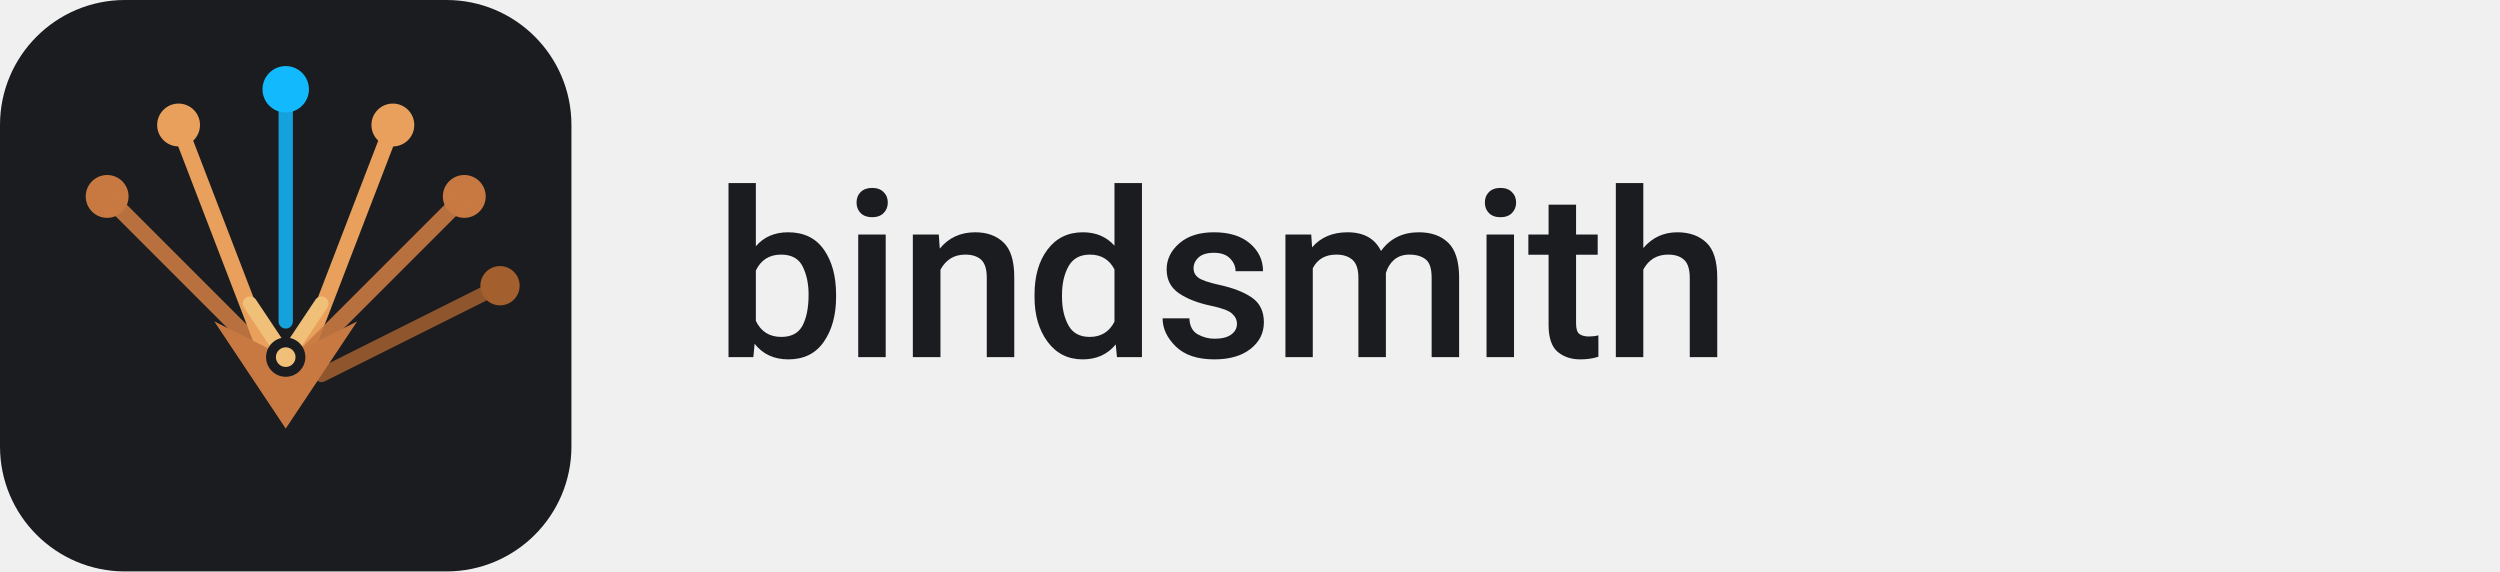
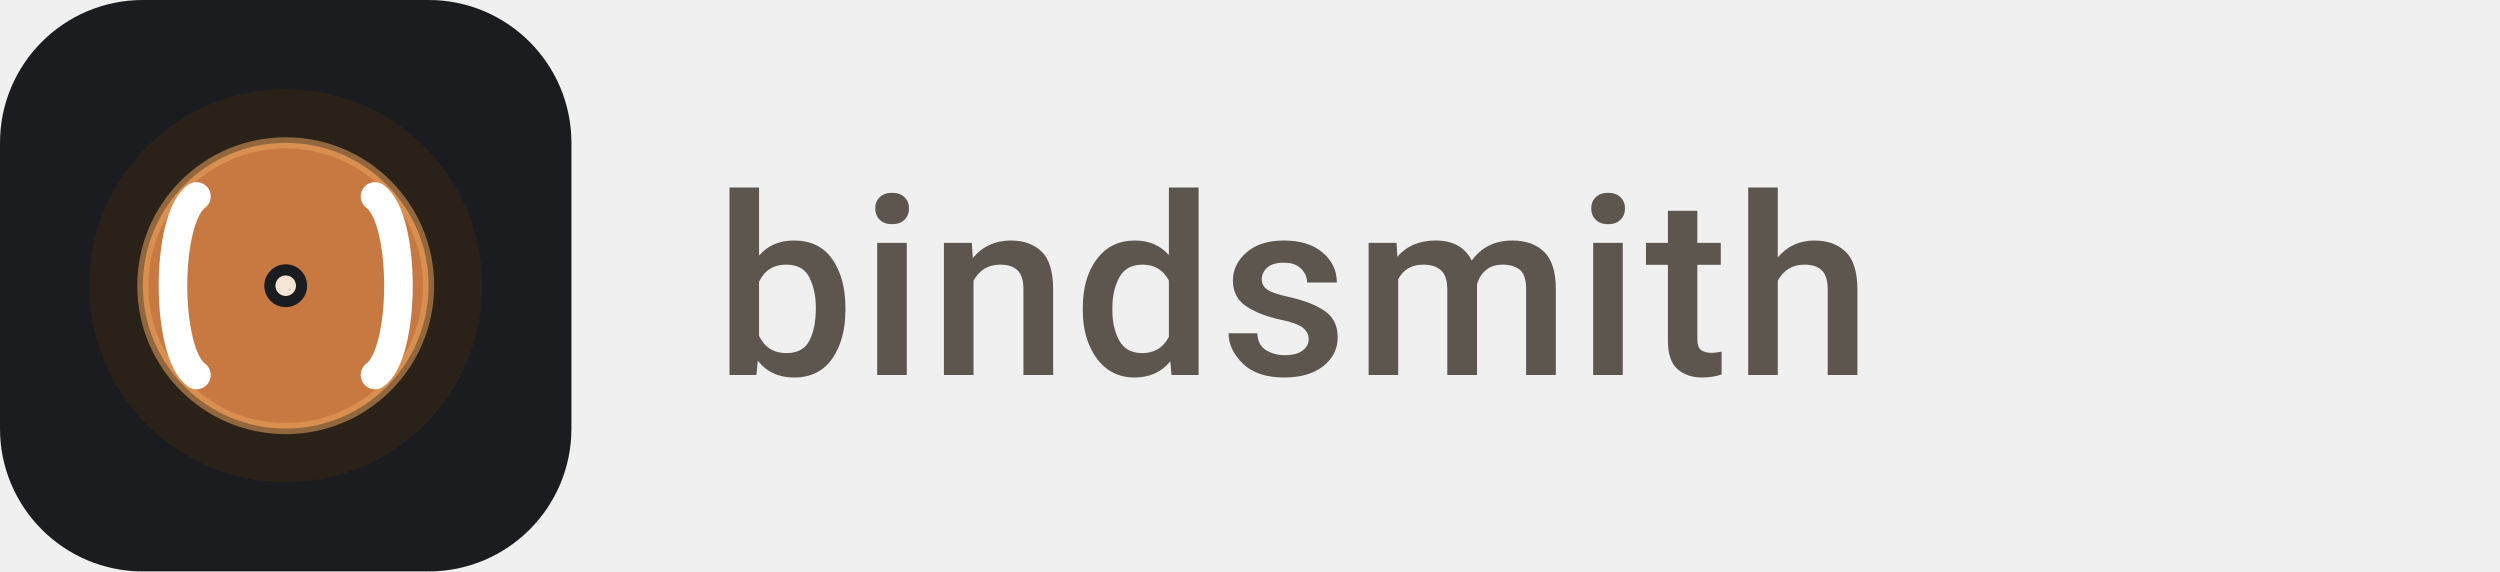
<svg xmlns="http://www.w3.org/2000/svg" viewBox="0 0 280 64" role="img" aria-label="bindsmith">
-   <rect width="64" height="64" rx="14" fill="#1A1C1F" />
-   <circle cx="12" cy="22" r="2.4" fill="#C87941" />
-   <circle cx="20" cy="14" r="2.4" fill="#E8A05C" />
-   <circle cx="32" cy="10" r="2.6" fill="#13B9FD" />
-   <circle cx="44" cy="14" r="2.4" fill="#E8A05C" />
-   <circle cx="52" cy="22" r="2.4" fill="#C87941" />
-   <circle cx="56" cy="32" r="2.2" fill="#A35F2E" />
-   <path d="M12 22 L30 40" stroke="#C87941" stroke-width="1.8" stroke-linecap="round" fill="none" opacity="0.9" />
-   <path d="M20 14 L30 40" stroke="#E8A05C" stroke-width="1.8" stroke-linecap="round" fill="none" />
-   <path d="M32 10 L32 36" stroke="#13B9FD" stroke-width="1.6" stroke-linecap="round" fill="none" opacity="0.85" />
-   <path d="M44 14 L34 40" stroke="#E8A05C" stroke-width="1.8" stroke-linecap="round" fill="none" />
-   <path d="M52 22 L34 40" stroke="#C87941" stroke-width="1.8" stroke-linecap="round" fill="none" opacity="0.9" />
-   <path d="M56 32 L36 42" stroke="#A35F2E" stroke-width="1.6" stroke-linecap="round" fill="none" opacity="0.85" />
-   <path d="M24 36 L32 48 L40 36 L32 40 Z" fill="#C87941" />
-   <path d="M28 34 L32 40 L36 34" stroke="#F0C078" stroke-width="1.6" stroke-linecap="round" stroke-linejoin="round" fill="none" />
-   <circle cx="32" cy="40" r="2.2" fill="#1A1C1F" />
-   <circle cx="32" cy="40" r="1.1" fill="#F0C078" />
-   <text x="80" y="40" font-family="Roboto, IBM Plex Sans, system-ui, sans-serif" font-size="26" font-weight="500" letter-spacing="-0.3" fill="#1A1C1F">bindsmith</text>
+   <rect width="64" height="64" rx="16" fill="#1A1C1F" />
+   <circle cx="32" cy="32" r="22" fill="#2A2218" />
+   <circle cx="32" cy="32" r="16" fill="#C87941" />
+   <circle cx="32" cy="32" r="16" fill="none" stroke="#E8A05C" stroke-width="1.25" opacity="0.55" />
+   <path d="M22 22 C18.5 24.5 18.5 39.5 22 42" fill="none" stroke="#FFFFFF" stroke-width="3.2" stroke-linecap="round" stroke-linejoin="round" />
+   <path d="M42 22 C45.5 24.5 45.5 39.5 42 42" fill="none" stroke="#FFFFFF" stroke-width="3.2" stroke-linecap="round" stroke-linejoin="round" />
+   <circle cx="32" cy="32" r="2.4" fill="#1A1C1F" />
+   <circle cx="32" cy="32" r="1.15" fill="#F5E6D4" />
+   <text x="80" y="42" font-family="Roboto, IBM Plex Sans, system-ui, sans-serif" font-size="28" font-weight="500" letter-spacing="0.02em" fill="#5C564E">bindsmith</text>
</svg>
